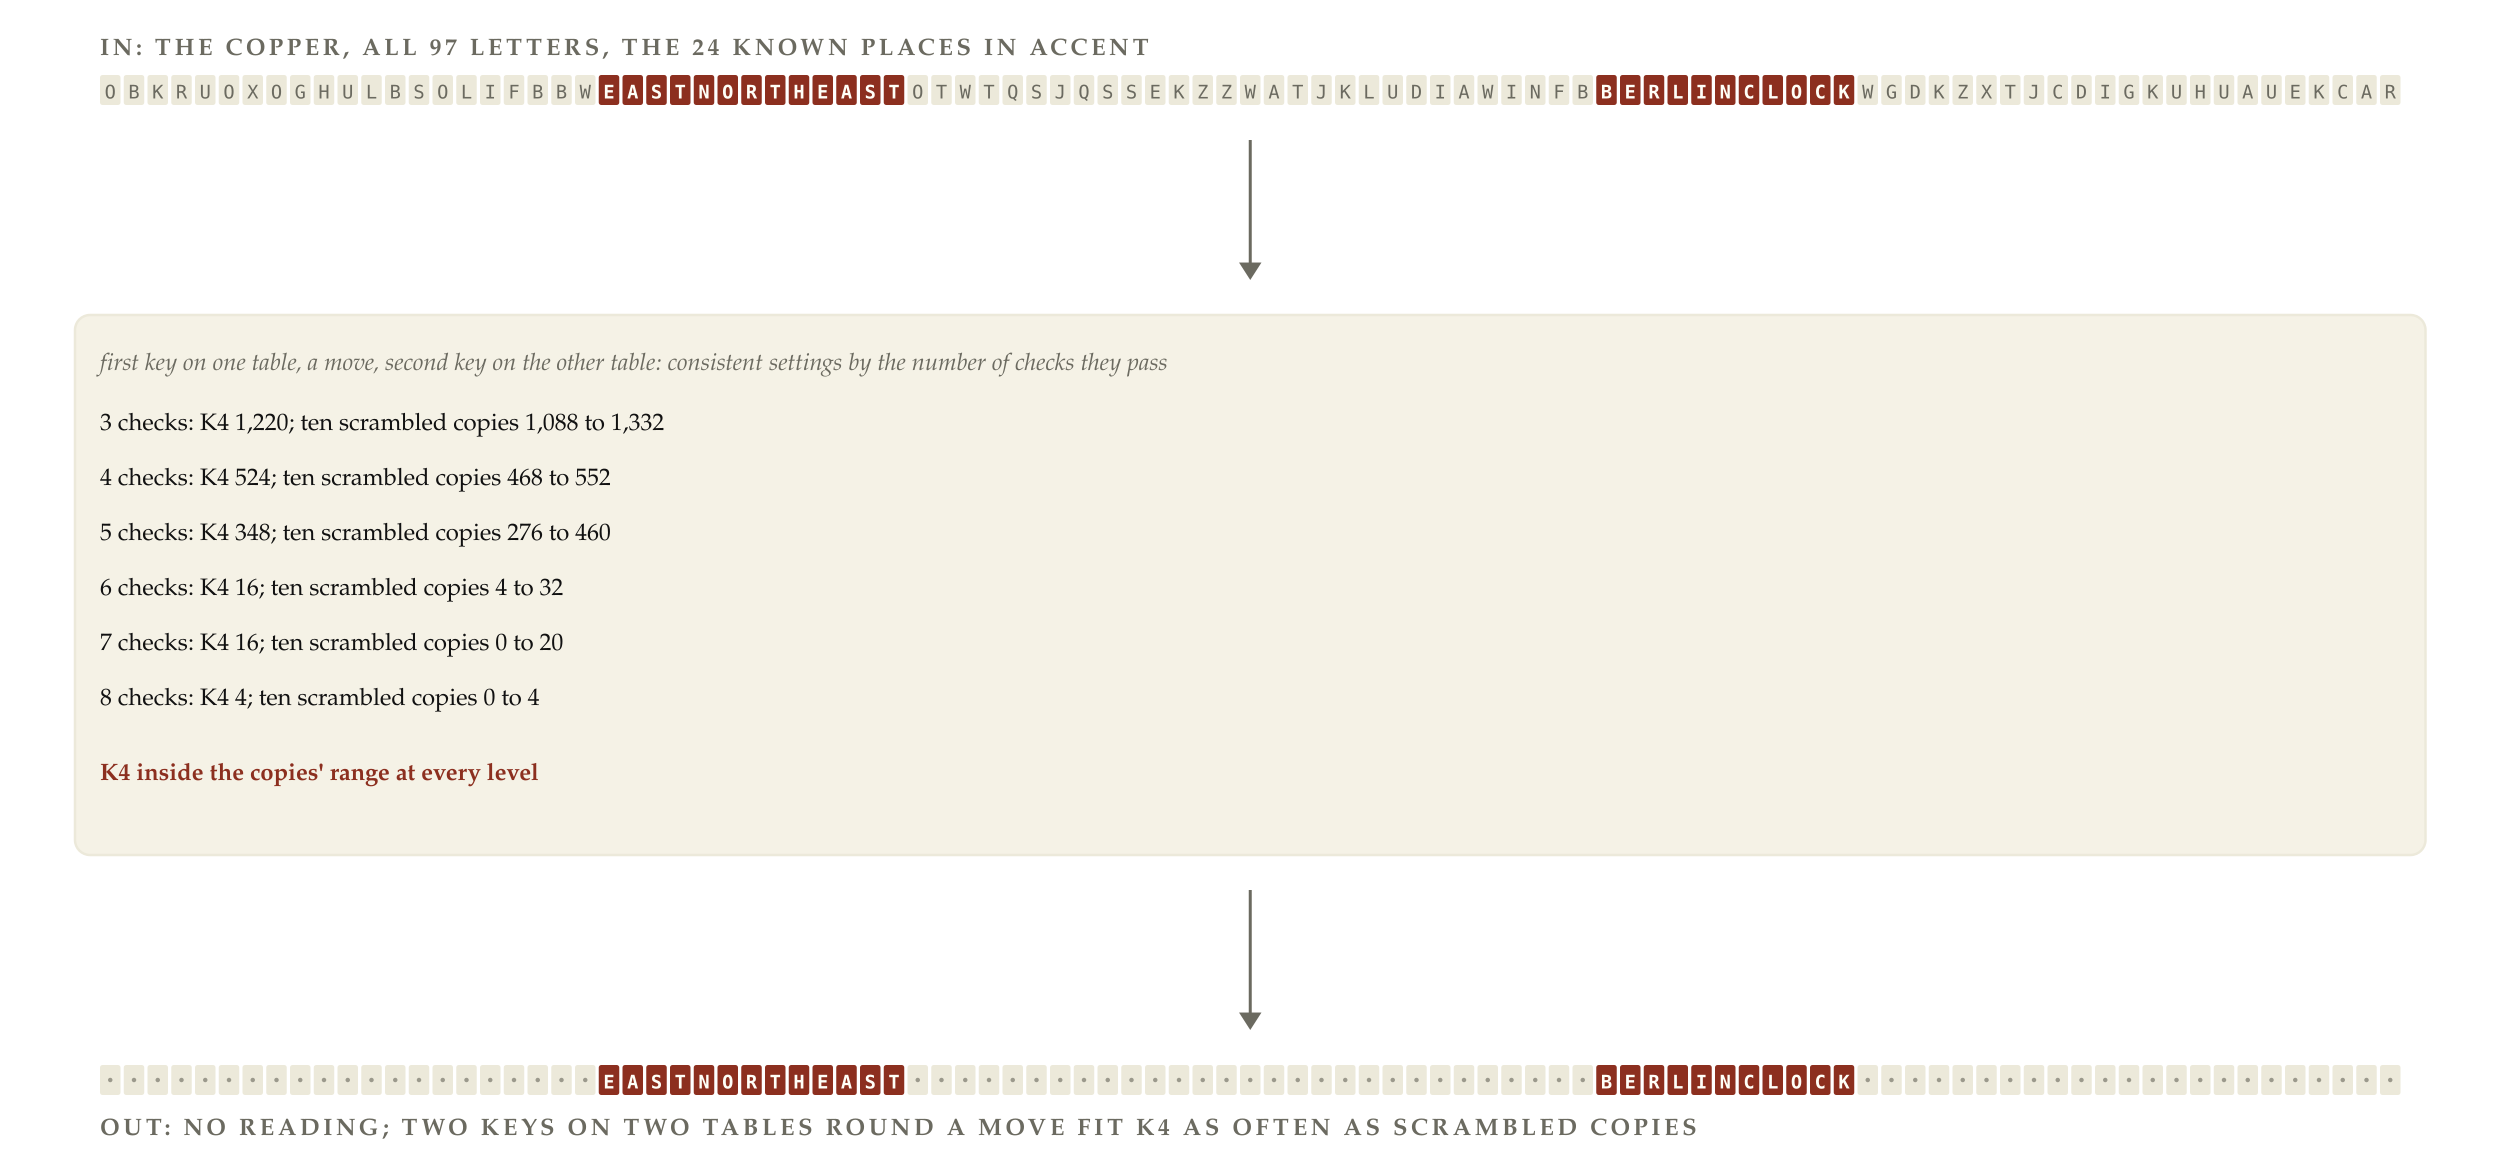
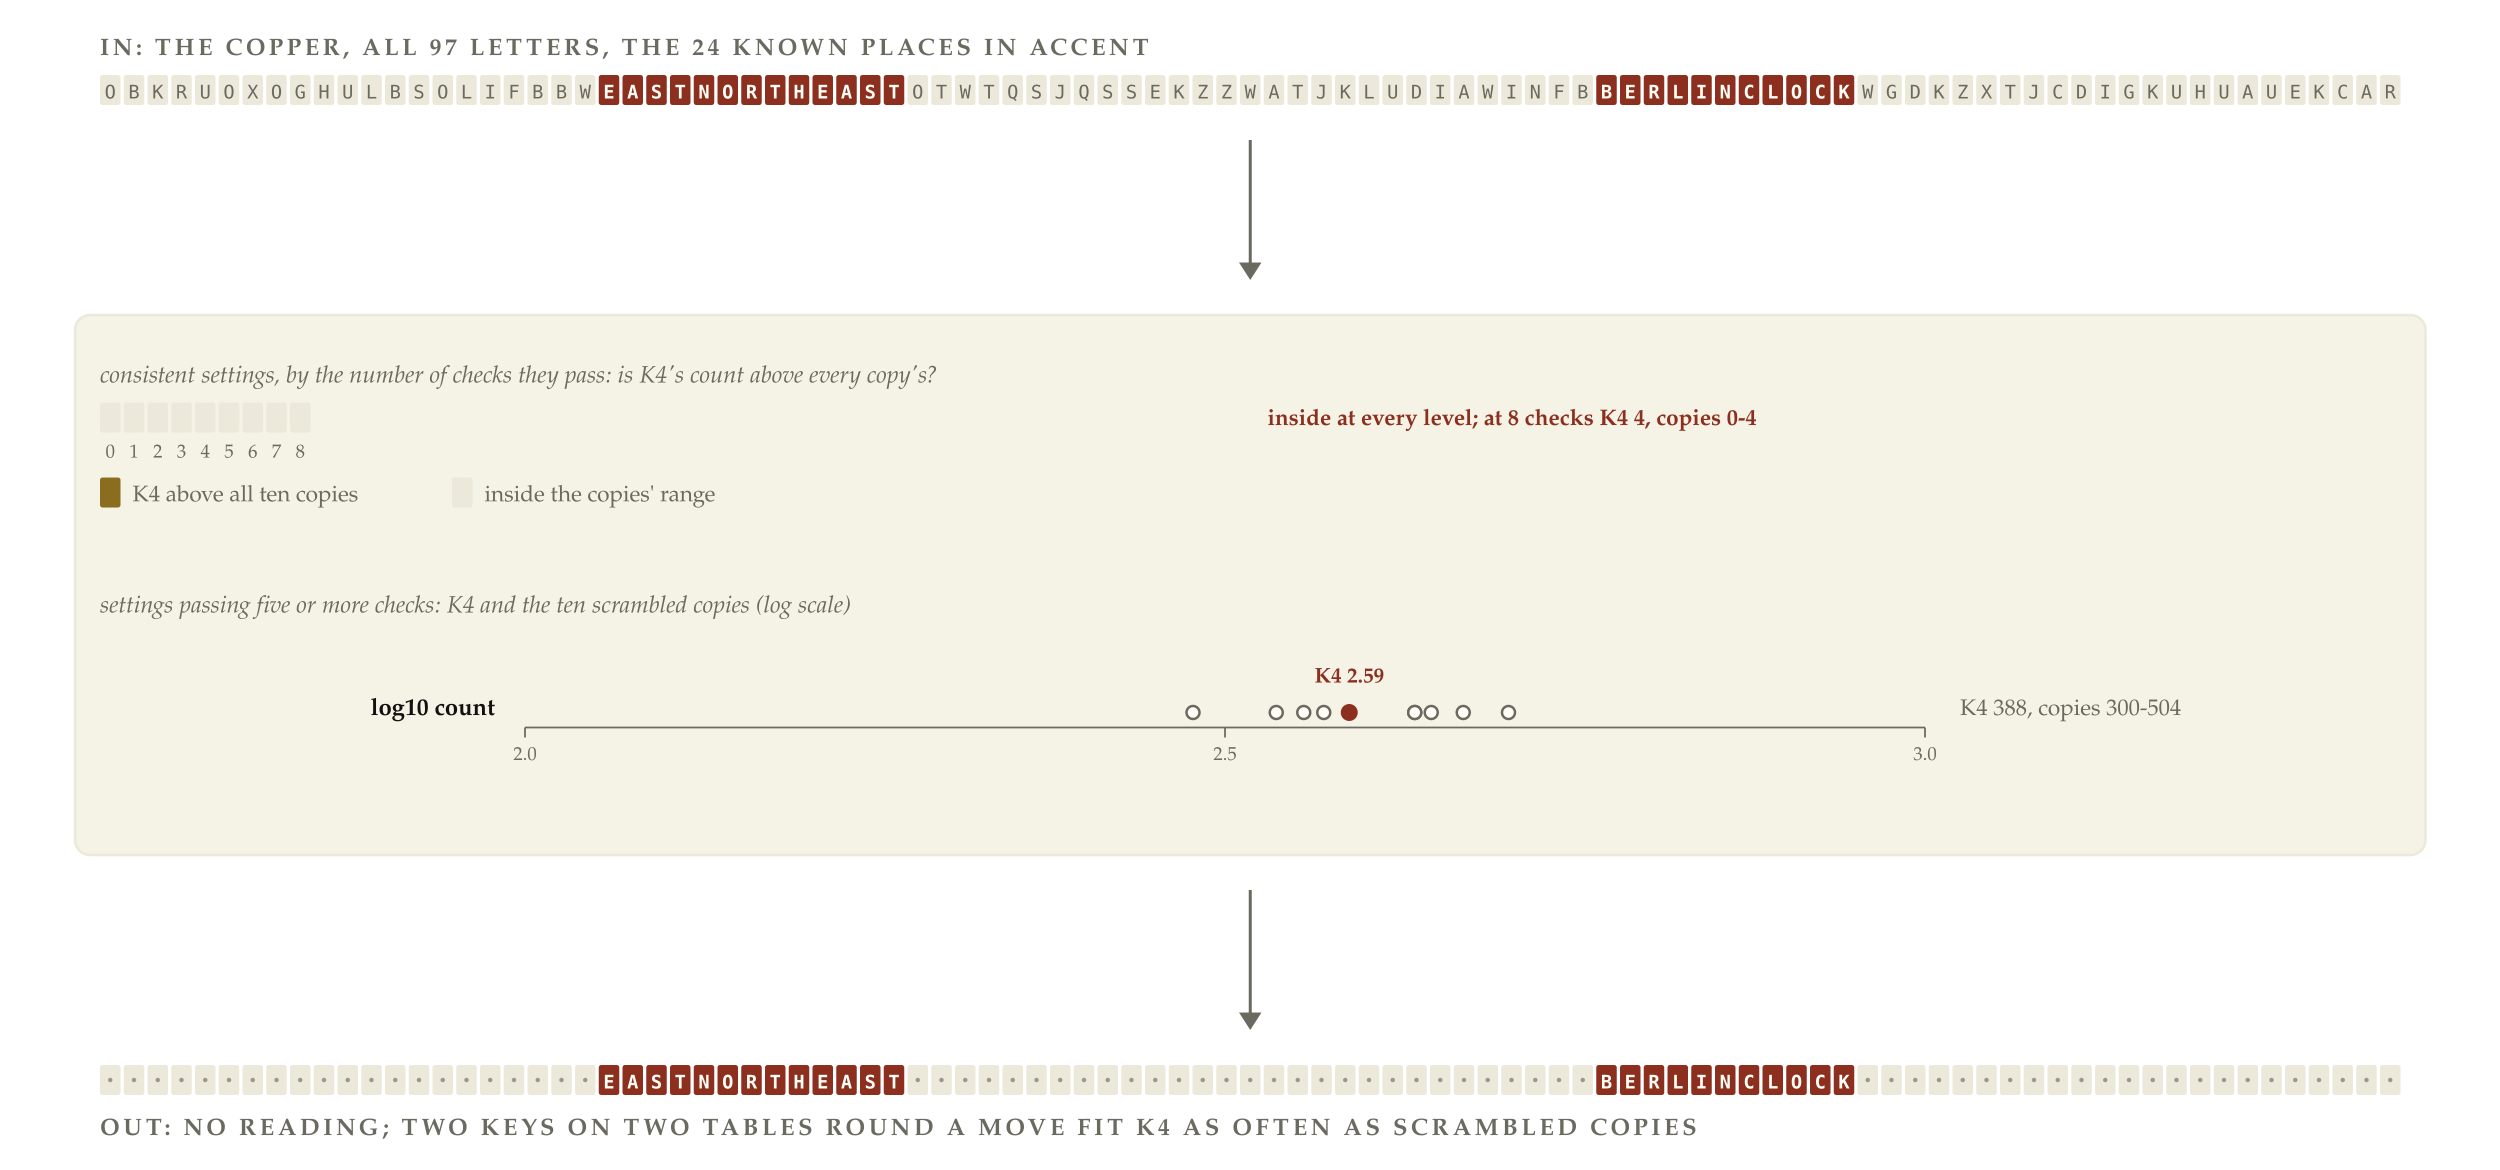
<svg xmlns="http://www.w3.org/2000/svg" viewBox="0 0 1000 468" width="1000" height="468">
  <text x="40" y="22" font-family="Palatino, 'Palatino Linotype', 'Book Antiqua', Georgia, serif" font-size="9.5" fill="#6b6a60" letter-spacing="1.4" font-weight="600">IN: THE COPPER, ALL 97 LETTERS, THE 24 KNOWN PLACES IN ACCENT</text>
  <rect x="40.0" y="30" width="8.2" height="12" rx="1" fill="#ece9da" />
  <text x="44.1" y="39.4" font-family="'SF Mono', Menlo, Consolas, monospace" font-size="7.5" fill="#6b6a60" text-anchor="middle">O</text>
  <rect x="49.5" y="30" width="8.2" height="12" rx="1" fill="#ece9da" />
  <text x="53.6" y="39.4" font-family="'SF Mono', Menlo, Consolas, monospace" font-size="7.5" fill="#6b6a60" text-anchor="middle">B</text>
  <rect x="59.0" y="30" width="8.2" height="12" rx="1" fill="#ece9da" />
  <text x="63.1" y="39.4" font-family="'SF Mono', Menlo, Consolas, monospace" font-size="7.5" fill="#6b6a60" text-anchor="middle">K</text>
  <rect x="68.5" y="30" width="8.2" height="12" rx="1" fill="#ece9da" />
  <text x="72.6" y="39.4" font-family="'SF Mono', Menlo, Consolas, monospace" font-size="7.5" fill="#6b6a60" text-anchor="middle">R</text>
  <rect x="78.0" y="30" width="8.2" height="12" rx="1" fill="#ece9da" />
  <text x="82.1" y="39.4" font-family="'SF Mono', Menlo, Consolas, monospace" font-size="7.5" fill="#6b6a60" text-anchor="middle">U</text>
  <rect x="87.5" y="30" width="8.2" height="12" rx="1" fill="#ece9da" />
  <text x="91.6" y="39.4" font-family="'SF Mono', Menlo, Consolas, monospace" font-size="7.5" fill="#6b6a60" text-anchor="middle">O</text>
  <rect x="97.0" y="30" width="8.2" height="12" rx="1" fill="#ece9da" />
  <text x="101.1" y="39.4" font-family="'SF Mono', Menlo, Consolas, monospace" font-size="7.5" fill="#6b6a60" text-anchor="middle">X</text>
  <rect x="106.5" y="30" width="8.2" height="12" rx="1" fill="#ece9da" />
  <text x="110.6" y="39.4" font-family="'SF Mono', Menlo, Consolas, monospace" font-size="7.5" fill="#6b6a60" text-anchor="middle">O</text>
  <rect x="116.0" y="30" width="8.2" height="12" rx="1" fill="#ece9da" />
  <text x="120.1" y="39.4" font-family="'SF Mono', Menlo, Consolas, monospace" font-size="7.5" fill="#6b6a60" text-anchor="middle">G</text>
  <rect x="125.5" y="30" width="8.2" height="12" rx="1" fill="#ece9da" />
  <text x="129.6" y="39.4" font-family="'SF Mono', Menlo, Consolas, monospace" font-size="7.5" fill="#6b6a60" text-anchor="middle">H</text>
  <rect x="135.0" y="30" width="8.2" height="12" rx="1" fill="#ece9da" />
  <text x="139.1" y="39.4" font-family="'SF Mono', Menlo, Consolas, monospace" font-size="7.5" fill="#6b6a60" text-anchor="middle">U</text>
  <rect x="144.5" y="30" width="8.2" height="12" rx="1" fill="#ece9da" />
  <text x="148.6" y="39.4" font-family="'SF Mono', Menlo, Consolas, monospace" font-size="7.5" fill="#6b6a60" text-anchor="middle">L</text>
  <rect x="154.0" y="30" width="8.2" height="12" rx="1" fill="#ece9da" />
  <text x="158.1" y="39.4" font-family="'SF Mono', Menlo, Consolas, monospace" font-size="7.5" fill="#6b6a60" text-anchor="middle">B</text>
  <rect x="163.5" y="30" width="8.2" height="12" rx="1" fill="#ece9da" />
  <text x="167.6" y="39.4" font-family="'SF Mono', Menlo, Consolas, monospace" font-size="7.5" fill="#6b6a60" text-anchor="middle">S</text>
  <rect x="173.0" y="30" width="8.2" height="12" rx="1" fill="#ece9da" />
  <text x="177.1" y="39.4" font-family="'SF Mono', Menlo, Consolas, monospace" font-size="7.5" fill="#6b6a60" text-anchor="middle">O</text>
  <rect x="182.5" y="30" width="8.2" height="12" rx="1" fill="#ece9da" />
  <text x="186.6" y="39.4" font-family="'SF Mono', Menlo, Consolas, monospace" font-size="7.5" fill="#6b6a60" text-anchor="middle">L</text>
  <rect x="192.0" y="30" width="8.2" height="12" rx="1" fill="#ece9da" />
  <text x="196.1" y="39.4" font-family="'SF Mono', Menlo, Consolas, monospace" font-size="7.5" fill="#6b6a60" text-anchor="middle">I</text>
  <rect x="201.5" y="30" width="8.2" height="12" rx="1" fill="#ece9da" />
  <text x="205.6" y="39.4" font-family="'SF Mono', Menlo, Consolas, monospace" font-size="7.5" fill="#6b6a60" text-anchor="middle">F</text>
  <rect x="211.0" y="30" width="8.2" height="12" rx="1" fill="#ece9da" />
  <text x="215.1" y="39.4" font-family="'SF Mono', Menlo, Consolas, monospace" font-size="7.5" fill="#6b6a60" text-anchor="middle">B</text>
  <rect x="220.5" y="30" width="8.2" height="12" rx="1" fill="#ece9da" />
  <text x="224.6" y="39.4" font-family="'SF Mono', Menlo, Consolas, monospace" font-size="7.5" fill="#6b6a60" text-anchor="middle">B</text>
  <rect x="230.0" y="30" width="8.2" height="12" rx="1" fill="#ece9da" />
  <text x="234.1" y="39.4" font-family="'SF Mono', Menlo, Consolas, monospace" font-size="7.5" fill="#6b6a60" text-anchor="middle">W</text>
  <rect x="239.5" y="30" width="8.2" height="12" rx="1" fill="#8c2f1f" />
  <text x="243.6" y="39.4" font-family="'SF Mono', Menlo, Consolas, monospace" font-size="7.5" fill="#fffff8" text-anchor="middle" font-weight="700">E</text>
  <rect x="249.0" y="30" width="8.2" height="12" rx="1" fill="#8c2f1f" />
  <text x="253.1" y="39.4" font-family="'SF Mono', Menlo, Consolas, monospace" font-size="7.5" fill="#fffff8" text-anchor="middle" font-weight="700">A</text>
  <rect x="258.5" y="30" width="8.2" height="12" rx="1" fill="#8c2f1f" />
  <text x="262.6" y="39.4" font-family="'SF Mono', Menlo, Consolas, monospace" font-size="7.5" fill="#fffff8" text-anchor="middle" font-weight="700">S</text>
  <rect x="268.0" y="30" width="8.2" height="12" rx="1" fill="#8c2f1f" />
  <text x="272.1" y="39.4" font-family="'SF Mono', Menlo, Consolas, monospace" font-size="7.5" fill="#fffff8" text-anchor="middle" font-weight="700">T</text>
  <rect x="277.5" y="30" width="8.2" height="12" rx="1" fill="#8c2f1f" />
  <text x="281.6" y="39.4" font-family="'SF Mono', Menlo, Consolas, monospace" font-size="7.5" fill="#fffff8" text-anchor="middle" font-weight="700">N</text>
  <rect x="287.0" y="30" width="8.2" height="12" rx="1" fill="#8c2f1f" />
  <text x="291.1" y="39.4" font-family="'SF Mono', Menlo, Consolas, monospace" font-size="7.5" fill="#fffff8" text-anchor="middle" font-weight="700">O</text>
  <rect x="296.5" y="30" width="8.2" height="12" rx="1" fill="#8c2f1f" />
  <text x="300.6" y="39.4" font-family="'SF Mono', Menlo, Consolas, monospace" font-size="7.5" fill="#fffff8" text-anchor="middle" font-weight="700">R</text>
  <rect x="306.0" y="30" width="8.2" height="12" rx="1" fill="#8c2f1f" />
  <text x="310.1" y="39.4" font-family="'SF Mono', Menlo, Consolas, monospace" font-size="7.5" fill="#fffff8" text-anchor="middle" font-weight="700">T</text>
  <rect x="315.5" y="30" width="8.2" height="12" rx="1" fill="#8c2f1f" />
  <text x="319.6" y="39.4" font-family="'SF Mono', Menlo, Consolas, monospace" font-size="7.5" fill="#fffff8" text-anchor="middle" font-weight="700">H</text>
  <rect x="325.0" y="30" width="8.2" height="12" rx="1" fill="#8c2f1f" />
  <text x="329.1" y="39.4" font-family="'SF Mono', Menlo, Consolas, monospace" font-size="7.5" fill="#fffff8" text-anchor="middle" font-weight="700">E</text>
  <rect x="334.5" y="30" width="8.2" height="12" rx="1" fill="#8c2f1f" />
  <text x="338.6" y="39.4" font-family="'SF Mono', Menlo, Consolas, monospace" font-size="7.5" fill="#fffff8" text-anchor="middle" font-weight="700">A</text>
  <rect x="344.0" y="30" width="8.2" height="12" rx="1" fill="#8c2f1f" />
  <text x="348.1" y="39.4" font-family="'SF Mono', Menlo, Consolas, monospace" font-size="7.5" fill="#fffff8" text-anchor="middle" font-weight="700">S</text>
  <rect x="353.5" y="30" width="8.2" height="12" rx="1" fill="#8c2f1f" />
  <text x="357.6" y="39.4" font-family="'SF Mono', Menlo, Consolas, monospace" font-size="7.5" fill="#fffff8" text-anchor="middle" font-weight="700">T</text>
  <rect x="363.0" y="30" width="8.2" height="12" rx="1" fill="#ece9da" />
  <text x="367.1" y="39.4" font-family="'SF Mono', Menlo, Consolas, monospace" font-size="7.5" fill="#6b6a60" text-anchor="middle">O</text>
  <rect x="372.5" y="30" width="8.2" height="12" rx="1" fill="#ece9da" />
  <text x="376.6" y="39.4" font-family="'SF Mono', Menlo, Consolas, monospace" font-size="7.5" fill="#6b6a60" text-anchor="middle">T</text>
  <rect x="382.0" y="30" width="8.2" height="12" rx="1" fill="#ece9da" />
  <text x="386.1" y="39.4" font-family="'SF Mono', Menlo, Consolas, monospace" font-size="7.5" fill="#6b6a60" text-anchor="middle">W</text>
  <rect x="391.5" y="30" width="8.2" height="12" rx="1" fill="#ece9da" />
  <text x="395.6" y="39.4" font-family="'SF Mono', Menlo, Consolas, monospace" font-size="7.5" fill="#6b6a60" text-anchor="middle">T</text>
  <rect x="401.0" y="30" width="8.2" height="12" rx="1" fill="#ece9da" />
  <text x="405.1" y="39.4" font-family="'SF Mono', Menlo, Consolas, monospace" font-size="7.5" fill="#6b6a60" text-anchor="middle">Q</text>
  <rect x="410.5" y="30" width="8.2" height="12" rx="1" fill="#ece9da" />
  <text x="414.6" y="39.4" font-family="'SF Mono', Menlo, Consolas, monospace" font-size="7.5" fill="#6b6a60" text-anchor="middle">S</text>
  <rect x="420.0" y="30" width="8.2" height="12" rx="1" fill="#ece9da" />
  <text x="424.1" y="39.4" font-family="'SF Mono', Menlo, Consolas, monospace" font-size="7.5" fill="#6b6a60" text-anchor="middle">J</text>
  <rect x="429.5" y="30" width="8.2" height="12" rx="1" fill="#ece9da" />
  <text x="433.6" y="39.4" font-family="'SF Mono', Menlo, Consolas, monospace" font-size="7.5" fill="#6b6a60" text-anchor="middle">Q</text>
  <rect x="439.0" y="30" width="8.2" height="12" rx="1" fill="#ece9da" />
  <text x="443.1" y="39.4" font-family="'SF Mono', Menlo, Consolas, monospace" font-size="7.5" fill="#6b6a60" text-anchor="middle">S</text>
  <rect x="448.5" y="30" width="8.2" height="12" rx="1" fill="#ece9da" />
  <text x="452.6" y="39.4" font-family="'SF Mono', Menlo, Consolas, monospace" font-size="7.5" fill="#6b6a60" text-anchor="middle">S</text>
  <rect x="458.0" y="30" width="8.2" height="12" rx="1" fill="#ece9da" />
  <text x="462.1" y="39.4" font-family="'SF Mono', Menlo, Consolas, monospace" font-size="7.5" fill="#6b6a60" text-anchor="middle">E</text>
  <rect x="467.5" y="30" width="8.2" height="12" rx="1" fill="#ece9da" />
  <text x="471.6" y="39.4" font-family="'SF Mono', Menlo, Consolas, monospace" font-size="7.5" fill="#6b6a60" text-anchor="middle">K</text>
  <rect x="477.0" y="30" width="8.2" height="12" rx="1" fill="#ece9da" />
  <text x="481.1" y="39.4" font-family="'SF Mono', Menlo, Consolas, monospace" font-size="7.5" fill="#6b6a60" text-anchor="middle">Z</text>
  <rect x="486.5" y="30" width="8.2" height="12" rx="1" fill="#ece9da" />
  <text x="490.6" y="39.4" font-family="'SF Mono', Menlo, Consolas, monospace" font-size="7.5" fill="#6b6a60" text-anchor="middle">Z</text>
  <rect x="496.0" y="30" width="8.2" height="12" rx="1" fill="#ece9da" />
  <text x="500.1" y="39.4" font-family="'SF Mono', Menlo, Consolas, monospace" font-size="7.5" fill="#6b6a60" text-anchor="middle">W</text>
  <rect x="505.5" y="30" width="8.2" height="12" rx="1" fill="#ece9da" />
  <text x="509.6" y="39.4" font-family="'SF Mono', Menlo, Consolas, monospace" font-size="7.5" fill="#6b6a60" text-anchor="middle">A</text>
  <rect x="515.0" y="30" width="8.2" height="12" rx="1" fill="#ece9da" />
  <text x="519.1" y="39.4" font-family="'SF Mono', Menlo, Consolas, monospace" font-size="7.5" fill="#6b6a60" text-anchor="middle">T</text>
  <rect x="524.5" y="30" width="8.2" height="12" rx="1" fill="#ece9da" />
  <text x="528.6" y="39.4" font-family="'SF Mono', Menlo, Consolas, monospace" font-size="7.5" fill="#6b6a60" text-anchor="middle">J</text>
  <rect x="534.0" y="30" width="8.2" height="12" rx="1" fill="#ece9da" />
  <text x="538.1" y="39.4" font-family="'SF Mono', Menlo, Consolas, monospace" font-size="7.5" fill="#6b6a60" text-anchor="middle">K</text>
  <rect x="543.5" y="30" width="8.2" height="12" rx="1" fill="#ece9da" />
  <text x="547.6" y="39.4" font-family="'SF Mono', Menlo, Consolas, monospace" font-size="7.5" fill="#6b6a60" text-anchor="middle">L</text>
  <rect x="553.0" y="30" width="8.2" height="12" rx="1" fill="#ece9da" />
  <text x="557.1" y="39.4" font-family="'SF Mono', Menlo, Consolas, monospace" font-size="7.5" fill="#6b6a60" text-anchor="middle">U</text>
  <rect x="562.5" y="30" width="8.2" height="12" rx="1" fill="#ece9da" />
  <text x="566.6" y="39.4" font-family="'SF Mono', Menlo, Consolas, monospace" font-size="7.5" fill="#6b6a60" text-anchor="middle">D</text>
  <rect x="572.0" y="30" width="8.2" height="12" rx="1" fill="#ece9da" />
  <text x="576.1" y="39.4" font-family="'SF Mono', Menlo, Consolas, monospace" font-size="7.5" fill="#6b6a60" text-anchor="middle">I</text>
  <rect x="581.5" y="30" width="8.2" height="12" rx="1" fill="#ece9da" />
  <text x="585.6" y="39.4" font-family="'SF Mono', Menlo, Consolas, monospace" font-size="7.5" fill="#6b6a60" text-anchor="middle">A</text>
  <rect x="591.0" y="30" width="8.2" height="12" rx="1" fill="#ece9da" />
  <text x="595.1" y="39.4" font-family="'SF Mono', Menlo, Consolas, monospace" font-size="7.5" fill="#6b6a60" text-anchor="middle">W</text>
  <rect x="600.5" y="30" width="8.2" height="12" rx="1" fill="#ece9da" />
  <text x="604.6" y="39.4" font-family="'SF Mono', Menlo, Consolas, monospace" font-size="7.5" fill="#6b6a60" text-anchor="middle">I</text>
  <rect x="610.0" y="30" width="8.2" height="12" rx="1" fill="#ece9da" />
  <text x="614.1" y="39.4" font-family="'SF Mono', Menlo, Consolas, monospace" font-size="7.5" fill="#6b6a60" text-anchor="middle">N</text>
  <rect x="619.5" y="30" width="8.2" height="12" rx="1" fill="#ece9da" />
  <text x="623.6" y="39.4" font-family="'SF Mono', Menlo, Consolas, monospace" font-size="7.5" fill="#6b6a60" text-anchor="middle">F</text>
  <rect x="629.0" y="30" width="8.2" height="12" rx="1" fill="#ece9da" />
  <text x="633.1" y="39.4" font-family="'SF Mono', Menlo, Consolas, monospace" font-size="7.5" fill="#6b6a60" text-anchor="middle">B</text>
  <rect x="638.5" y="30" width="8.2" height="12" rx="1" fill="#8c2f1f" />
  <text x="642.6" y="39.4" font-family="'SF Mono', Menlo, Consolas, monospace" font-size="7.5" fill="#fffff8" text-anchor="middle" font-weight="700">B</text>
  <rect x="648.0" y="30" width="8.2" height="12" rx="1" fill="#8c2f1f" />
  <text x="652.1" y="39.4" font-family="'SF Mono', Menlo, Consolas, monospace" font-size="7.5" fill="#fffff8" text-anchor="middle" font-weight="700">E</text>
  <rect x="657.5" y="30" width="8.2" height="12" rx="1" fill="#8c2f1f" />
  <text x="661.6" y="39.4" font-family="'SF Mono', Menlo, Consolas, monospace" font-size="7.5" fill="#fffff8" text-anchor="middle" font-weight="700">R</text>
  <rect x="667.0" y="30" width="8.2" height="12" rx="1" fill="#8c2f1f" />
  <text x="671.1" y="39.4" font-family="'SF Mono', Menlo, Consolas, monospace" font-size="7.5" fill="#fffff8" text-anchor="middle" font-weight="700">L</text>
  <rect x="676.5" y="30" width="8.2" height="12" rx="1" fill="#8c2f1f" />
  <text x="680.6" y="39.4" font-family="'SF Mono', Menlo, Consolas, monospace" font-size="7.5" fill="#fffff8" text-anchor="middle" font-weight="700">I</text>
  <rect x="686.0" y="30" width="8.2" height="12" rx="1" fill="#8c2f1f" />
  <text x="690.1" y="39.4" font-family="'SF Mono', Menlo, Consolas, monospace" font-size="7.5" fill="#fffff8" text-anchor="middle" font-weight="700">N</text>
  <rect x="695.5" y="30" width="8.2" height="12" rx="1" fill="#8c2f1f" />
  <text x="699.6" y="39.4" font-family="'SF Mono', Menlo, Consolas, monospace" font-size="7.5" fill="#fffff8" text-anchor="middle" font-weight="700">C</text>
  <rect x="705.0" y="30" width="8.2" height="12" rx="1" fill="#8c2f1f" />
  <text x="709.1" y="39.4" font-family="'SF Mono', Menlo, Consolas, monospace" font-size="7.5" fill="#fffff8" text-anchor="middle" font-weight="700">L</text>
  <rect x="714.5" y="30" width="8.2" height="12" rx="1" fill="#8c2f1f" />
  <text x="718.6" y="39.4" font-family="'SF Mono', Menlo, Consolas, monospace" font-size="7.5" fill="#fffff8" text-anchor="middle" font-weight="700">O</text>
  <rect x="724.0" y="30" width="8.2" height="12" rx="1" fill="#8c2f1f" />
  <text x="728.1" y="39.4" font-family="'SF Mono', Menlo, Consolas, monospace" font-size="7.5" fill="#fffff8" text-anchor="middle" font-weight="700">C</text>
  <rect x="733.5" y="30" width="8.2" height="12" rx="1" fill="#8c2f1f" />
  <text x="737.6" y="39.4" font-family="'SF Mono', Menlo, Consolas, monospace" font-size="7.5" fill="#fffff8" text-anchor="middle" font-weight="700">K</text>
  <rect x="743.0" y="30" width="8.2" height="12" rx="1" fill="#ece9da" />
  <text x="747.1" y="39.4" font-family="'SF Mono', Menlo, Consolas, monospace" font-size="7.5" fill="#6b6a60" text-anchor="middle">W</text>
  <rect x="752.5" y="30" width="8.2" height="12" rx="1" fill="#ece9da" />
  <text x="756.6" y="39.4" font-family="'SF Mono', Menlo, Consolas, monospace" font-size="7.5" fill="#6b6a60" text-anchor="middle">G</text>
  <rect x="762.0" y="30" width="8.2" height="12" rx="1" fill="#ece9da" />
  <text x="766.1" y="39.4" font-family="'SF Mono', Menlo, Consolas, monospace" font-size="7.5" fill="#6b6a60" text-anchor="middle">D</text>
  <rect x="771.5" y="30" width="8.2" height="12" rx="1" fill="#ece9da" />
  <text x="775.6" y="39.4" font-family="'SF Mono', Menlo, Consolas, monospace" font-size="7.5" fill="#6b6a60" text-anchor="middle">K</text>
  <rect x="781.0" y="30" width="8.2" height="12" rx="1" fill="#ece9da" />
  <text x="785.1" y="39.4" font-family="'SF Mono', Menlo, Consolas, monospace" font-size="7.5" fill="#6b6a60" text-anchor="middle">Z</text>
  <rect x="790.5" y="30" width="8.2" height="12" rx="1" fill="#ece9da" />
  <text x="794.6" y="39.4" font-family="'SF Mono', Menlo, Consolas, monospace" font-size="7.5" fill="#6b6a60" text-anchor="middle">X</text>
  <rect x="800.0" y="30" width="8.2" height="12" rx="1" fill="#ece9da" />
  <text x="804.1" y="39.4" font-family="'SF Mono', Menlo, Consolas, monospace" font-size="7.5" fill="#6b6a60" text-anchor="middle">T</text>
  <rect x="809.5" y="30" width="8.2" height="12" rx="1" fill="#ece9da" />
  <text x="813.6" y="39.4" font-family="'SF Mono', Menlo, Consolas, monospace" font-size="7.5" fill="#6b6a60" text-anchor="middle">J</text>
  <rect x="819.0" y="30" width="8.2" height="12" rx="1" fill="#ece9da" />
  <text x="823.1" y="39.4" font-family="'SF Mono', Menlo, Consolas, monospace" font-size="7.5" fill="#6b6a60" text-anchor="middle">C</text>
  <rect x="828.5" y="30" width="8.2" height="12" rx="1" fill="#ece9da" />
  <text x="832.6" y="39.4" font-family="'SF Mono', Menlo, Consolas, monospace" font-size="7.5" fill="#6b6a60" text-anchor="middle">D</text>
  <rect x="838.0" y="30" width="8.2" height="12" rx="1" fill="#ece9da" />
  <text x="842.1" y="39.4" font-family="'SF Mono', Menlo, Consolas, monospace" font-size="7.5" fill="#6b6a60" text-anchor="middle">I</text>
  <rect x="847.5" y="30" width="8.2" height="12" rx="1" fill="#ece9da" />
  <text x="851.6" y="39.4" font-family="'SF Mono', Menlo, Consolas, monospace" font-size="7.5" fill="#6b6a60" text-anchor="middle">G</text>
  <rect x="857.0" y="30" width="8.2" height="12" rx="1" fill="#ece9da" />
  <text x="861.1" y="39.4" font-family="'SF Mono', Menlo, Consolas, monospace" font-size="7.5" fill="#6b6a60" text-anchor="middle">K</text>
  <rect x="866.5" y="30" width="8.2" height="12" rx="1" fill="#ece9da" />
  <text x="870.6" y="39.4" font-family="'SF Mono', Menlo, Consolas, monospace" font-size="7.5" fill="#6b6a60" text-anchor="middle">U</text>
  <rect x="876.0" y="30" width="8.2" height="12" rx="1" fill="#ece9da" />
  <text x="880.1" y="39.4" font-family="'SF Mono', Menlo, Consolas, monospace" font-size="7.5" fill="#6b6a60" text-anchor="middle">H</text>
  <rect x="885.5" y="30" width="8.2" height="12" rx="1" fill="#ece9da" />
  <text x="889.6" y="39.4" font-family="'SF Mono', Menlo, Consolas, monospace" font-size="7.5" fill="#6b6a60" text-anchor="middle">U</text>
  <rect x="895.0" y="30" width="8.2" height="12" rx="1" fill="#ece9da" />
  <text x="899.1" y="39.4" font-family="'SF Mono', Menlo, Consolas, monospace" font-size="7.5" fill="#6b6a60" text-anchor="middle">A</text>
  <rect x="904.5" y="30" width="8.2" height="12" rx="1" fill="#ece9da" />
  <text x="908.6" y="39.4" font-family="'SF Mono', Menlo, Consolas, monospace" font-size="7.5" fill="#6b6a60" text-anchor="middle">U</text>
  <rect x="914.0" y="30" width="8.2" height="12" rx="1" fill="#ece9da" />
  <text x="918.1" y="39.4" font-family="'SF Mono', Menlo, Consolas, monospace" font-size="7.5" fill="#6b6a60" text-anchor="middle">E</text>
  <rect x="923.5" y="30" width="8.2" height="12" rx="1" fill="#ece9da" />
  <text x="927.6" y="39.4" font-family="'SF Mono', Menlo, Consolas, monospace" font-size="7.5" fill="#6b6a60" text-anchor="middle">K</text>
  <rect x="933.0" y="30" width="8.2" height="12" rx="1" fill="#ece9da" />
  <text x="937.1" y="39.4" font-family="'SF Mono', Menlo, Consolas, monospace" font-size="7.5" fill="#6b6a60" text-anchor="middle">C</text>
  <rect x="942.5" y="30" width="8.2" height="12" rx="1" fill="#ece9da" />
  <text x="946.6" y="39.4" font-family="'SF Mono', Menlo, Consolas, monospace" font-size="7.5" fill="#6b6a60" text-anchor="middle">A</text>
  <rect x="952.0" y="30" width="8.2" height="12" rx="1" fill="#ece9da" />
  <text x="956.1" y="39.4" font-family="'SF Mono', Menlo, Consolas, monospace" font-size="7.5" fill="#6b6a60" text-anchor="middle">R</text>
  <rect x="30" y="126" width="940.2" height="216" rx="6" fill="#f5f2e6" stroke="#ece9da" stroke-width="1" />
  <path d="M500.1,56.0 L500.1,106.0" stroke="#6b6a60" stroke-width="1.2" fill="none" />
  <path d="M495.6,105.0 L504.6,105.0 L500.1,112.0 z" fill="#6b6a60" />
-   <text x="40" y="148.0" font-family="Palatino, 'Palatino Linotype', 'Book Antiqua', Georgia, serif" font-size="9.5" fill="#6b6a60" text-anchor="start" font-weight="400" style="font-style:italic;">first key on one table, a move, second key on the other table: consistent settings by the number of checks they pass</text>
-   <text x="40" y="172.0" font-family="Palatino, 'Palatino Linotype', 'Book Antiqua', Georgia, serif" font-size="9.5" fill="#111111" text-anchor="start" font-weight="400" style="">3 checks: K4 1,220; ten scrambled copies 1,088 to 1,332</text>
-   <text x="40" y="194.0" font-family="Palatino, 'Palatino Linotype', 'Book Antiqua', Georgia, serif" font-size="9.5" fill="#111111" text-anchor="start" font-weight="400" style="">4 checks: K4 524; ten scrambled copies 468 to 552</text>
-   <text x="40" y="216.0" font-family="Palatino, 'Palatino Linotype', 'Book Antiqua', Georgia, serif" font-size="9.5" fill="#111111" text-anchor="start" font-weight="400" style="">5 checks: K4 348; ten scrambled copies 276 to 460</text>
-   <text x="40" y="238.0" font-family="Palatino, 'Palatino Linotype', 'Book Antiqua', Georgia, serif" font-size="9.5" fill="#111111" text-anchor="start" font-weight="400" style="">6 checks: K4 16; ten scrambled copies 4 to 32</text>
-   <text x="40" y="260.0" font-family="Palatino, 'Palatino Linotype', 'Book Antiqua', Georgia, serif" font-size="9.5" fill="#111111" text-anchor="start" font-weight="400" style="">7 checks: K4 16; ten scrambled copies 0 to 20</text>
-   <text x="40" y="282.0" font-family="Palatino, 'Palatino Linotype', 'Book Antiqua', Georgia, serif" font-size="9.5" fill="#111111" text-anchor="start" font-weight="400" style="">8 checks: K4 4; ten scrambled copies 0 to 4</text>
-   <text x="40" y="312.0" font-family="Palatino, 'Palatino Linotype', 'Book Antiqua', Georgia, serif" font-size="9.5" fill="#8c2f1f" text-anchor="start" font-weight="600" style="">K4 inside the copies' range at every level</text>
+   <text x="40" y="153.0" font-family="Palatino, 'Palatino Linotype', 'Book Antiqua', Georgia, serif" font-size="9.5" fill="#6b6a60" text-anchor="start" font-weight="400" style="font-style:italic;">consistent settings, by the number of checks they pass: is K4's count above every copy's?</text>
+   <rect x="40.0" y="161.0" width="8.2" height="12" rx="1" fill="#ece9da" />
+   <text x="44.1" y="183.0" font-family="Palatino, 'Palatino Linotype', 'Book Antiqua', Georgia, serif" font-size="7.5" fill="#6b6a60" text-anchor="middle" font-weight="400" style="">0</text>
+   <rect x="49.5" y="161.0" width="8.2" height="12" rx="1" fill="#ece9da" />
+   <text x="53.6" y="183.0" font-family="Palatino, 'Palatino Linotype', 'Book Antiqua', Georgia, serif" font-size="7.5" fill="#6b6a60" text-anchor="middle" font-weight="400" style="">1</text>
+   <rect x="59.0" y="161.0" width="8.2" height="12" rx="1" fill="#ece9da" />
+   <text x="63.1" y="183.0" font-family="Palatino, 'Palatino Linotype', 'Book Antiqua', Georgia, serif" font-size="7.5" fill="#6b6a60" text-anchor="middle" font-weight="400" style="">2</text>
+   <rect x="68.5" y="161.0" width="8.2" height="12" rx="1" fill="#ece9da" />
+   <text x="72.6" y="183.0" font-family="Palatino, 'Palatino Linotype', 'Book Antiqua', Georgia, serif" font-size="7.5" fill="#6b6a60" text-anchor="middle" font-weight="400" style="">3</text>
+   <rect x="78.0" y="161.0" width="8.2" height="12" rx="1" fill="#ece9da" />
+   <text x="82.1" y="183.0" font-family="Palatino, 'Palatino Linotype', 'Book Antiqua', Georgia, serif" font-size="7.5" fill="#6b6a60" text-anchor="middle" font-weight="400" style="">4</text>
+   <rect x="87.5" y="161.0" width="8.2" height="12" rx="1" fill="#ece9da" />
+   <text x="91.6" y="183.0" font-family="Palatino, 'Palatino Linotype', 'Book Antiqua', Georgia, serif" font-size="7.5" fill="#6b6a60" text-anchor="middle" font-weight="400" style="">5</text>
+   <rect x="97.0" y="161.0" width="8.2" height="12" rx="1" fill="#ece9da" />
+   <text x="101.1" y="183.0" font-family="Palatino, 'Palatino Linotype', 'Book Antiqua', Georgia, serif" font-size="7.5" fill="#6b6a60" text-anchor="middle" font-weight="400" style="">6</text>
+   <rect x="106.5" y="161.0" width="8.2" height="12" rx="1" fill="#ece9da" />
+   <text x="110.6" y="183.0" font-family="Palatino, 'Palatino Linotype', 'Book Antiqua', Georgia, serif" font-size="7.5" fill="#6b6a60" text-anchor="middle" font-weight="400" style="">7</text>
+   <rect x="116.0" y="161.0" width="8.2" height="12" rx="1" fill="#ece9da" />
+   <text x="120.1" y="183.0" font-family="Palatino, 'Palatino Linotype', 'Book Antiqua', Georgia, serif" font-size="7.5" fill="#6b6a60" text-anchor="middle" font-weight="400" style="">8</text>
+   <rect x="40" y="191.0" width="8.2" height="12" rx="1" fill="#8a6d1f" />
+   <text x="53" y="200.5" font-family="Palatino, 'Palatino Linotype', 'Book Antiqua', Georgia, serif" font-size="9" fill="#6b6a60" text-anchor="start" font-weight="400" style="">K4 above all ten copies</text>
+   <rect x="180.8" y="191.0" width="8.2" height="12" rx="1" fill="#ece9da" />
+   <text x="193.8" y="200.5" font-family="Palatino, 'Palatino Linotype', 'Book Antiqua', Georgia, serif" font-size="9" fill="#6b6a60" text-anchor="start" font-weight="400" style="">inside the copies' range</text>
+   <text x="507.0" y="170.0" font-family="Palatino, 'Palatino Linotype', 'Book Antiqua', Georgia, serif" font-size="9" fill="#8c2f1f" text-anchor="start" font-weight="600" style="">inside at every level; at 8 checks K4 4, copies 0-4</text>
+   <text x="40" y="245.0" font-family="Palatino, 'Palatino Linotype', 'Book Antiqua', Georgia, serif" font-size="9.5" fill="#6b6a60" text-anchor="start" font-weight="400" style="font-style:italic;">settings passing five or more checks: K4 and the ten scrambled copies (log scale)</text>
+   <text x="198" y="286.0" font-family="Palatino, 'Palatino Linotype', 'Book Antiqua', Georgia, serif" font-size="9.5" fill="#111111" text-anchor="end" font-weight="600" style="">log10 count</text>
+   <path d="M210,291.0 L770,291.0" stroke="#6b6a60" stroke-width="0.7" />
+   <path d="M210.0,291.0 L210.0,295.0" stroke="#6b6a60" stroke-width="0.7" />
+   <text x="210.0" y="304.0" font-family="Palatino, 'Palatino Linotype', 'Book Antiqua', Georgia, serif" font-size="7.5" fill="#6b6a60" text-anchor="middle" font-weight="400" style="">2.0</text>
+   <path d="M490.0,291.0 L490.0,295.0" stroke="#6b6a60" stroke-width="0.7" />
+   <text x="490.0" y="304.0" font-family="Palatino, 'Palatino Linotype', 'Book Antiqua', Georgia, serif" font-size="7.5" fill="#6b6a60" text-anchor="middle" font-weight="400" style="">2.5</text>
+   <path d="M770.0,291.0 L770.0,295.0" stroke="#6b6a60" stroke-width="0.7" />
+   <text x="770.0" y="304.0" font-family="Palatino, 'Palatino Linotype', 'Book Antiqua', Georgia, serif" font-size="7.5" fill="#6b6a60" text-anchor="middle" font-weight="400" style="">3.0</text>
+   <circle cx="572.5" cy="285.0" r="2.6" fill="#fffff8" stroke="#6b6a60" stroke-width="1" />
+   <circle cx="477.2" cy="285.0" r="2.6" fill="#fffff8" stroke="#6b6a60" stroke-width="1" />
+   <circle cx="565.9" cy="285.0" r="2.6" fill="#fffff8" stroke="#6b6a60" stroke-width="1" />
+   <circle cx="510.5" cy="285.0" r="2.6" fill="#fffff8" stroke="#6b6a60" stroke-width="1" />
+   <circle cx="529.5" cy="285.0" r="2.6" fill="#fffff8" stroke="#6b6a60" stroke-width="1" />
+   <circle cx="539.7" cy="285.0" r="2.6" fill="#fffff8" stroke="#6b6a60" stroke-width="1" />
+   <circle cx="565.9" cy="285.0" r="2.6" fill="#fffff8" stroke="#6b6a60" stroke-width="1" />
+   <circle cx="585.3" cy="285.0" r="2.6" fill="#fffff8" stroke="#6b6a60" stroke-width="1" />
+   <circle cx="603.4" cy="285.0" r="2.6" fill="#fffff8" stroke="#6b6a60" stroke-width="1" />
+   <circle cx="521.5" cy="285.0" r="2.6" fill="#fffff8" stroke="#6b6a60" stroke-width="1" />
+   <circle cx="539.7" cy="285.0" r="3.4" fill="#8c2f1f" />
+   <text x="539.746" y="273.0" font-family="Palatino, 'Palatino Linotype', 'Book Antiqua', Georgia, serif" font-size="8.5" fill="#8c2f1f" text-anchor="middle" font-weight="600" style="">K4 2.59</text>
+   <text x="784" y="286.0" font-family="Palatino, 'Palatino Linotype', 'Book Antiqua', Georgia, serif" font-size="9" fill="#6b6a60" text-anchor="start" font-weight="400" style="">K4 388, copies 300-504</text>
  <path d="M500.1,356.0 L500.1,406.0" stroke="#6b6a60" stroke-width="1.2" fill="none" />
  <path d="M495.6,405.0 L504.6,405.0 L500.1,412.0 z" fill="#6b6a60" />
  <rect x="40.0" y="426" width="8.2" height="12" rx="1" fill="#ece9da" />
  <circle cx="44.1" cy="432.0" r="0.9" fill="#9b998c" />
  <rect x="49.5" y="426" width="8.2" height="12" rx="1" fill="#ece9da" />
  <circle cx="53.6" cy="432.0" r="0.9" fill="#9b998c" />
  <rect x="59.0" y="426" width="8.2" height="12" rx="1" fill="#ece9da" />
  <circle cx="63.1" cy="432.0" r="0.9" fill="#9b998c" />
  <rect x="68.5" y="426" width="8.2" height="12" rx="1" fill="#ece9da" />
  <circle cx="72.6" cy="432.0" r="0.9" fill="#9b998c" />
  <rect x="78.0" y="426" width="8.2" height="12" rx="1" fill="#ece9da" />
  <circle cx="82.1" cy="432.0" r="0.9" fill="#9b998c" />
  <rect x="87.5" y="426" width="8.2" height="12" rx="1" fill="#ece9da" />
  <circle cx="91.6" cy="432.0" r="0.9" fill="#9b998c" />
  <rect x="97.0" y="426" width="8.2" height="12" rx="1" fill="#ece9da" />
  <circle cx="101.1" cy="432.0" r="0.9" fill="#9b998c" />
  <rect x="106.5" y="426" width="8.2" height="12" rx="1" fill="#ece9da" />
  <circle cx="110.6" cy="432.0" r="0.9" fill="#9b998c" />
  <rect x="116.0" y="426" width="8.2" height="12" rx="1" fill="#ece9da" />
  <circle cx="120.1" cy="432.0" r="0.9" fill="#9b998c" />
  <rect x="125.5" y="426" width="8.2" height="12" rx="1" fill="#ece9da" />
  <circle cx="129.6" cy="432.0" r="0.9" fill="#9b998c" />
  <rect x="135.0" y="426" width="8.2" height="12" rx="1" fill="#ece9da" />
  <circle cx="139.1" cy="432.0" r="0.9" fill="#9b998c" />
  <rect x="144.5" y="426" width="8.2" height="12" rx="1" fill="#ece9da" />
  <circle cx="148.6" cy="432.0" r="0.9" fill="#9b998c" />
  <rect x="154.0" y="426" width="8.2" height="12" rx="1" fill="#ece9da" />
  <circle cx="158.1" cy="432.0" r="0.9" fill="#9b998c" />
  <rect x="163.5" y="426" width="8.2" height="12" rx="1" fill="#ece9da" />
  <circle cx="167.6" cy="432.0" r="0.9" fill="#9b998c" />
  <rect x="173.0" y="426" width="8.2" height="12" rx="1" fill="#ece9da" />
  <circle cx="177.1" cy="432.0" r="0.9" fill="#9b998c" />
  <rect x="182.5" y="426" width="8.2" height="12" rx="1" fill="#ece9da" />
  <circle cx="186.6" cy="432.0" r="0.9" fill="#9b998c" />
  <rect x="192.0" y="426" width="8.2" height="12" rx="1" fill="#ece9da" />
  <circle cx="196.1" cy="432.0" r="0.9" fill="#9b998c" />
  <rect x="201.5" y="426" width="8.2" height="12" rx="1" fill="#ece9da" />
  <circle cx="205.6" cy="432.0" r="0.9" fill="#9b998c" />
  <rect x="211.0" y="426" width="8.2" height="12" rx="1" fill="#ece9da" />
  <circle cx="215.1" cy="432.0" r="0.9" fill="#9b998c" />
  <rect x="220.5" y="426" width="8.2" height="12" rx="1" fill="#ece9da" />
  <circle cx="224.6" cy="432.0" r="0.9" fill="#9b998c" />
  <rect x="230.0" y="426" width="8.2" height="12" rx="1" fill="#ece9da" />
  <circle cx="234.1" cy="432.0" r="0.9" fill="#9b998c" />
  <rect x="239.5" y="426" width="8.2" height="12" rx="1" fill="#8c2f1f" />
  <text x="243.6" y="435.4" font-family="'SF Mono', Menlo, Consolas, monospace" font-size="7.5" fill="#fffff8" text-anchor="middle" font-weight="700">E</text>
  <rect x="249.0" y="426" width="8.2" height="12" rx="1" fill="#8c2f1f" />
  <text x="253.1" y="435.4" font-family="'SF Mono', Menlo, Consolas, monospace" font-size="7.5" fill="#fffff8" text-anchor="middle" font-weight="700">A</text>
  <rect x="258.5" y="426" width="8.2" height="12" rx="1" fill="#8c2f1f" />
  <text x="262.6" y="435.4" font-family="'SF Mono', Menlo, Consolas, monospace" font-size="7.5" fill="#fffff8" text-anchor="middle" font-weight="700">S</text>
  <rect x="268.0" y="426" width="8.2" height="12" rx="1" fill="#8c2f1f" />
  <text x="272.1" y="435.4" font-family="'SF Mono', Menlo, Consolas, monospace" font-size="7.5" fill="#fffff8" text-anchor="middle" font-weight="700">T</text>
  <rect x="277.5" y="426" width="8.2" height="12" rx="1" fill="#8c2f1f" />
  <text x="281.6" y="435.4" font-family="'SF Mono', Menlo, Consolas, monospace" font-size="7.5" fill="#fffff8" text-anchor="middle" font-weight="700">N</text>
  <rect x="287.0" y="426" width="8.2" height="12" rx="1" fill="#8c2f1f" />
  <text x="291.1" y="435.4" font-family="'SF Mono', Menlo, Consolas, monospace" font-size="7.5" fill="#fffff8" text-anchor="middle" font-weight="700">O</text>
  <rect x="296.5" y="426" width="8.2" height="12" rx="1" fill="#8c2f1f" />
  <text x="300.6" y="435.4" font-family="'SF Mono', Menlo, Consolas, monospace" font-size="7.5" fill="#fffff8" text-anchor="middle" font-weight="700">R</text>
  <rect x="306.0" y="426" width="8.2" height="12" rx="1" fill="#8c2f1f" />
  <text x="310.1" y="435.4" font-family="'SF Mono', Menlo, Consolas, monospace" font-size="7.5" fill="#fffff8" text-anchor="middle" font-weight="700">T</text>
  <rect x="315.5" y="426" width="8.2" height="12" rx="1" fill="#8c2f1f" />
  <text x="319.6" y="435.4" font-family="'SF Mono', Menlo, Consolas, monospace" font-size="7.5" fill="#fffff8" text-anchor="middle" font-weight="700">H</text>
  <rect x="325.0" y="426" width="8.2" height="12" rx="1" fill="#8c2f1f" />
  <text x="329.1" y="435.4" font-family="'SF Mono', Menlo, Consolas, monospace" font-size="7.5" fill="#fffff8" text-anchor="middle" font-weight="700">E</text>
  <rect x="334.5" y="426" width="8.2" height="12" rx="1" fill="#8c2f1f" />
  <text x="338.6" y="435.4" font-family="'SF Mono', Menlo, Consolas, monospace" font-size="7.5" fill="#fffff8" text-anchor="middle" font-weight="700">A</text>
  <rect x="344.0" y="426" width="8.2" height="12" rx="1" fill="#8c2f1f" />
  <text x="348.1" y="435.4" font-family="'SF Mono', Menlo, Consolas, monospace" font-size="7.5" fill="#fffff8" text-anchor="middle" font-weight="700">S</text>
  <rect x="353.5" y="426" width="8.2" height="12" rx="1" fill="#8c2f1f" />
  <text x="357.6" y="435.4" font-family="'SF Mono', Menlo, Consolas, monospace" font-size="7.5" fill="#fffff8" text-anchor="middle" font-weight="700">T</text>
  <rect x="363.0" y="426" width="8.2" height="12" rx="1" fill="#ece9da" />
  <circle cx="367.1" cy="432.0" r="0.9" fill="#9b998c" />
  <rect x="372.5" y="426" width="8.2" height="12" rx="1" fill="#ece9da" />
  <circle cx="376.6" cy="432.0" r="0.9" fill="#9b998c" />
  <rect x="382.0" y="426" width="8.2" height="12" rx="1" fill="#ece9da" />
  <circle cx="386.1" cy="432.0" r="0.9" fill="#9b998c" />
  <rect x="391.5" y="426" width="8.2" height="12" rx="1" fill="#ece9da" />
  <circle cx="395.6" cy="432.0" r="0.9" fill="#9b998c" />
  <rect x="401.0" y="426" width="8.2" height="12" rx="1" fill="#ece9da" />
  <circle cx="405.1" cy="432.0" r="0.9" fill="#9b998c" />
  <rect x="410.5" y="426" width="8.2" height="12" rx="1" fill="#ece9da" />
  <circle cx="414.6" cy="432.0" r="0.9" fill="#9b998c" />
  <rect x="420.0" y="426" width="8.2" height="12" rx="1" fill="#ece9da" />
  <circle cx="424.1" cy="432.0" r="0.9" fill="#9b998c" />
  <rect x="429.5" y="426" width="8.2" height="12" rx="1" fill="#ece9da" />
  <circle cx="433.6" cy="432.0" r="0.9" fill="#9b998c" />
  <rect x="439.0" y="426" width="8.2" height="12" rx="1" fill="#ece9da" />
  <circle cx="443.1" cy="432.0" r="0.9" fill="#9b998c" />
  <rect x="448.5" y="426" width="8.2" height="12" rx="1" fill="#ece9da" />
  <circle cx="452.6" cy="432.0" r="0.9" fill="#9b998c" />
  <rect x="458.0" y="426" width="8.2" height="12" rx="1" fill="#ece9da" />
  <circle cx="462.1" cy="432.0" r="0.9" fill="#9b998c" />
  <rect x="467.5" y="426" width="8.2" height="12" rx="1" fill="#ece9da" />
  <circle cx="471.6" cy="432.0" r="0.9" fill="#9b998c" />
  <rect x="477.0" y="426" width="8.2" height="12" rx="1" fill="#ece9da" />
  <circle cx="481.1" cy="432.0" r="0.9" fill="#9b998c" />
  <rect x="486.5" y="426" width="8.2" height="12" rx="1" fill="#ece9da" />
  <circle cx="490.6" cy="432.0" r="0.9" fill="#9b998c" />
  <rect x="496.0" y="426" width="8.2" height="12" rx="1" fill="#ece9da" />
  <circle cx="500.1" cy="432.0" r="0.9" fill="#9b998c" />
  <rect x="505.5" y="426" width="8.2" height="12" rx="1" fill="#ece9da" />
  <circle cx="509.6" cy="432.0" r="0.9" fill="#9b998c" />
  <rect x="515.0" y="426" width="8.2" height="12" rx="1" fill="#ece9da" />
  <circle cx="519.1" cy="432.0" r="0.9" fill="#9b998c" />
  <rect x="524.5" y="426" width="8.2" height="12" rx="1" fill="#ece9da" />
  <circle cx="528.6" cy="432.0" r="0.9" fill="#9b998c" />
  <rect x="534.0" y="426" width="8.2" height="12" rx="1" fill="#ece9da" />
  <circle cx="538.1" cy="432.0" r="0.9" fill="#9b998c" />
  <rect x="543.5" y="426" width="8.2" height="12" rx="1" fill="#ece9da" />
  <circle cx="547.6" cy="432.0" r="0.9" fill="#9b998c" />
  <rect x="553.0" y="426" width="8.2" height="12" rx="1" fill="#ece9da" />
  <circle cx="557.1" cy="432.0" r="0.9" fill="#9b998c" />
  <rect x="562.5" y="426" width="8.2" height="12" rx="1" fill="#ece9da" />
  <circle cx="566.6" cy="432.0" r="0.9" fill="#9b998c" />
  <rect x="572.0" y="426" width="8.2" height="12" rx="1" fill="#ece9da" />
  <circle cx="576.1" cy="432.0" r="0.9" fill="#9b998c" />
  <rect x="581.5" y="426" width="8.2" height="12" rx="1" fill="#ece9da" />
  <circle cx="585.6" cy="432.0" r="0.9" fill="#9b998c" />
  <rect x="591.0" y="426" width="8.2" height="12" rx="1" fill="#ece9da" />
  <circle cx="595.1" cy="432.0" r="0.9" fill="#9b998c" />
  <rect x="600.5" y="426" width="8.2" height="12" rx="1" fill="#ece9da" />
  <circle cx="604.6" cy="432.0" r="0.9" fill="#9b998c" />
  <rect x="610.0" y="426" width="8.2" height="12" rx="1" fill="#ece9da" />
  <circle cx="614.1" cy="432.0" r="0.9" fill="#9b998c" />
  <rect x="619.5" y="426" width="8.2" height="12" rx="1" fill="#ece9da" />
  <circle cx="623.6" cy="432.0" r="0.9" fill="#9b998c" />
  <rect x="629.0" y="426" width="8.2" height="12" rx="1" fill="#ece9da" />
  <circle cx="633.1" cy="432.0" r="0.9" fill="#9b998c" />
  <rect x="638.5" y="426" width="8.2" height="12" rx="1" fill="#8c2f1f" />
  <text x="642.6" y="435.4" font-family="'SF Mono', Menlo, Consolas, monospace" font-size="7.5" fill="#fffff8" text-anchor="middle" font-weight="700">B</text>
  <rect x="648.0" y="426" width="8.2" height="12" rx="1" fill="#8c2f1f" />
  <text x="652.1" y="435.4" font-family="'SF Mono', Menlo, Consolas, monospace" font-size="7.5" fill="#fffff8" text-anchor="middle" font-weight="700">E</text>
  <rect x="657.5" y="426" width="8.2" height="12" rx="1" fill="#8c2f1f" />
  <text x="661.6" y="435.4" font-family="'SF Mono', Menlo, Consolas, monospace" font-size="7.5" fill="#fffff8" text-anchor="middle" font-weight="700">R</text>
  <rect x="667.0" y="426" width="8.2" height="12" rx="1" fill="#8c2f1f" />
  <text x="671.1" y="435.4" font-family="'SF Mono', Menlo, Consolas, monospace" font-size="7.5" fill="#fffff8" text-anchor="middle" font-weight="700">L</text>
  <rect x="676.5" y="426" width="8.2" height="12" rx="1" fill="#8c2f1f" />
  <text x="680.6" y="435.4" font-family="'SF Mono', Menlo, Consolas, monospace" font-size="7.5" fill="#fffff8" text-anchor="middle" font-weight="700">I</text>
  <rect x="686.0" y="426" width="8.2" height="12" rx="1" fill="#8c2f1f" />
  <text x="690.1" y="435.4" font-family="'SF Mono', Menlo, Consolas, monospace" font-size="7.5" fill="#fffff8" text-anchor="middle" font-weight="700">N</text>
  <rect x="695.5" y="426" width="8.2" height="12" rx="1" fill="#8c2f1f" />
  <text x="699.6" y="435.4" font-family="'SF Mono', Menlo, Consolas, monospace" font-size="7.5" fill="#fffff8" text-anchor="middle" font-weight="700">C</text>
  <rect x="705.0" y="426" width="8.2" height="12" rx="1" fill="#8c2f1f" />
  <text x="709.1" y="435.4" font-family="'SF Mono', Menlo, Consolas, monospace" font-size="7.5" fill="#fffff8" text-anchor="middle" font-weight="700">L</text>
  <rect x="714.5" y="426" width="8.2" height="12" rx="1" fill="#8c2f1f" />
  <text x="718.6" y="435.4" font-family="'SF Mono', Menlo, Consolas, monospace" font-size="7.5" fill="#fffff8" text-anchor="middle" font-weight="700">O</text>
  <rect x="724.0" y="426" width="8.2" height="12" rx="1" fill="#8c2f1f" />
  <text x="728.1" y="435.4" font-family="'SF Mono', Menlo, Consolas, monospace" font-size="7.5" fill="#fffff8" text-anchor="middle" font-weight="700">C</text>
  <rect x="733.5" y="426" width="8.2" height="12" rx="1" fill="#8c2f1f" />
  <text x="737.6" y="435.4" font-family="'SF Mono', Menlo, Consolas, monospace" font-size="7.5" fill="#fffff8" text-anchor="middle" font-weight="700">K</text>
  <rect x="743.0" y="426" width="8.2" height="12" rx="1" fill="#ece9da" />
  <circle cx="747.1" cy="432.0" r="0.9" fill="#9b998c" />
  <rect x="752.5" y="426" width="8.2" height="12" rx="1" fill="#ece9da" />
  <circle cx="756.6" cy="432.0" r="0.9" fill="#9b998c" />
  <rect x="762.0" y="426" width="8.2" height="12" rx="1" fill="#ece9da" />
  <circle cx="766.1" cy="432.0" r="0.9" fill="#9b998c" />
  <rect x="771.5" y="426" width="8.2" height="12" rx="1" fill="#ece9da" />
  <circle cx="775.6" cy="432.0" r="0.9" fill="#9b998c" />
  <rect x="781.0" y="426" width="8.2" height="12" rx="1" fill="#ece9da" />
  <circle cx="785.1" cy="432.0" r="0.9" fill="#9b998c" />
  <rect x="790.5" y="426" width="8.2" height="12" rx="1" fill="#ece9da" />
  <circle cx="794.6" cy="432.0" r="0.9" fill="#9b998c" />
  <rect x="800.0" y="426" width="8.2" height="12" rx="1" fill="#ece9da" />
  <circle cx="804.1" cy="432.0" r="0.9" fill="#9b998c" />
  <rect x="809.5" y="426" width="8.2" height="12" rx="1" fill="#ece9da" />
  <circle cx="813.6" cy="432.0" r="0.9" fill="#9b998c" />
  <rect x="819.0" y="426" width="8.2" height="12" rx="1" fill="#ece9da" />
  <circle cx="823.1" cy="432.0" r="0.9" fill="#9b998c" />
  <rect x="828.5" y="426" width="8.2" height="12" rx="1" fill="#ece9da" />
  <circle cx="832.6" cy="432.0" r="0.9" fill="#9b998c" />
  <rect x="838.0" y="426" width="8.2" height="12" rx="1" fill="#ece9da" />
  <circle cx="842.1" cy="432.0" r="0.9" fill="#9b998c" />
  <rect x="847.5" y="426" width="8.2" height="12" rx="1" fill="#ece9da" />
  <circle cx="851.6" cy="432.0" r="0.9" fill="#9b998c" />
  <rect x="857.0" y="426" width="8.2" height="12" rx="1" fill="#ece9da" />
  <circle cx="861.1" cy="432.0" r="0.9" fill="#9b998c" />
  <rect x="866.5" y="426" width="8.2" height="12" rx="1" fill="#ece9da" />
  <circle cx="870.6" cy="432.0" r="0.9" fill="#9b998c" />
  <rect x="876.0" y="426" width="8.2" height="12" rx="1" fill="#ece9da" />
  <circle cx="880.1" cy="432.0" r="0.9" fill="#9b998c" />
  <rect x="885.5" y="426" width="8.2" height="12" rx="1" fill="#ece9da" />
  <circle cx="889.6" cy="432.0" r="0.9" fill="#9b998c" />
  <rect x="895.0" y="426" width="8.2" height="12" rx="1" fill="#ece9da" />
  <circle cx="899.1" cy="432.0" r="0.9" fill="#9b998c" />
  <rect x="904.5" y="426" width="8.2" height="12" rx="1" fill="#ece9da" />
  <circle cx="908.6" cy="432.0" r="0.9" fill="#9b998c" />
  <rect x="914.0" y="426" width="8.2" height="12" rx="1" fill="#ece9da" />
  <circle cx="918.1" cy="432.0" r="0.9" fill="#9b998c" />
  <rect x="923.5" y="426" width="8.2" height="12" rx="1" fill="#ece9da" />
  <circle cx="927.6" cy="432.0" r="0.9" fill="#9b998c" />
  <rect x="933.0" y="426" width="8.2" height="12" rx="1" fill="#ece9da" />
  <circle cx="937.1" cy="432.0" r="0.9" fill="#9b998c" />
  <rect x="942.5" y="426" width="8.2" height="12" rx="1" fill="#ece9da" />
  <circle cx="946.6" cy="432.0" r="0.9" fill="#9b998c" />
  <rect x="952.0" y="426" width="8.2" height="12" rx="1" fill="#ece9da" />
  <circle cx="956.1" cy="432.0" r="0.9" fill="#9b998c" />
  <text x="40" y="454" font-family="Palatino, 'Palatino Linotype', 'Book Antiqua', Georgia, serif" font-size="9.5" fill="#6b6a60" letter-spacing="1.4" font-weight="600">OUT: NO READING; TWO KEYS ON TWO TABLES ROUND A MOVE FIT K4 AS OFTEN AS SCRAMBLED COPIES</text>
</svg>
